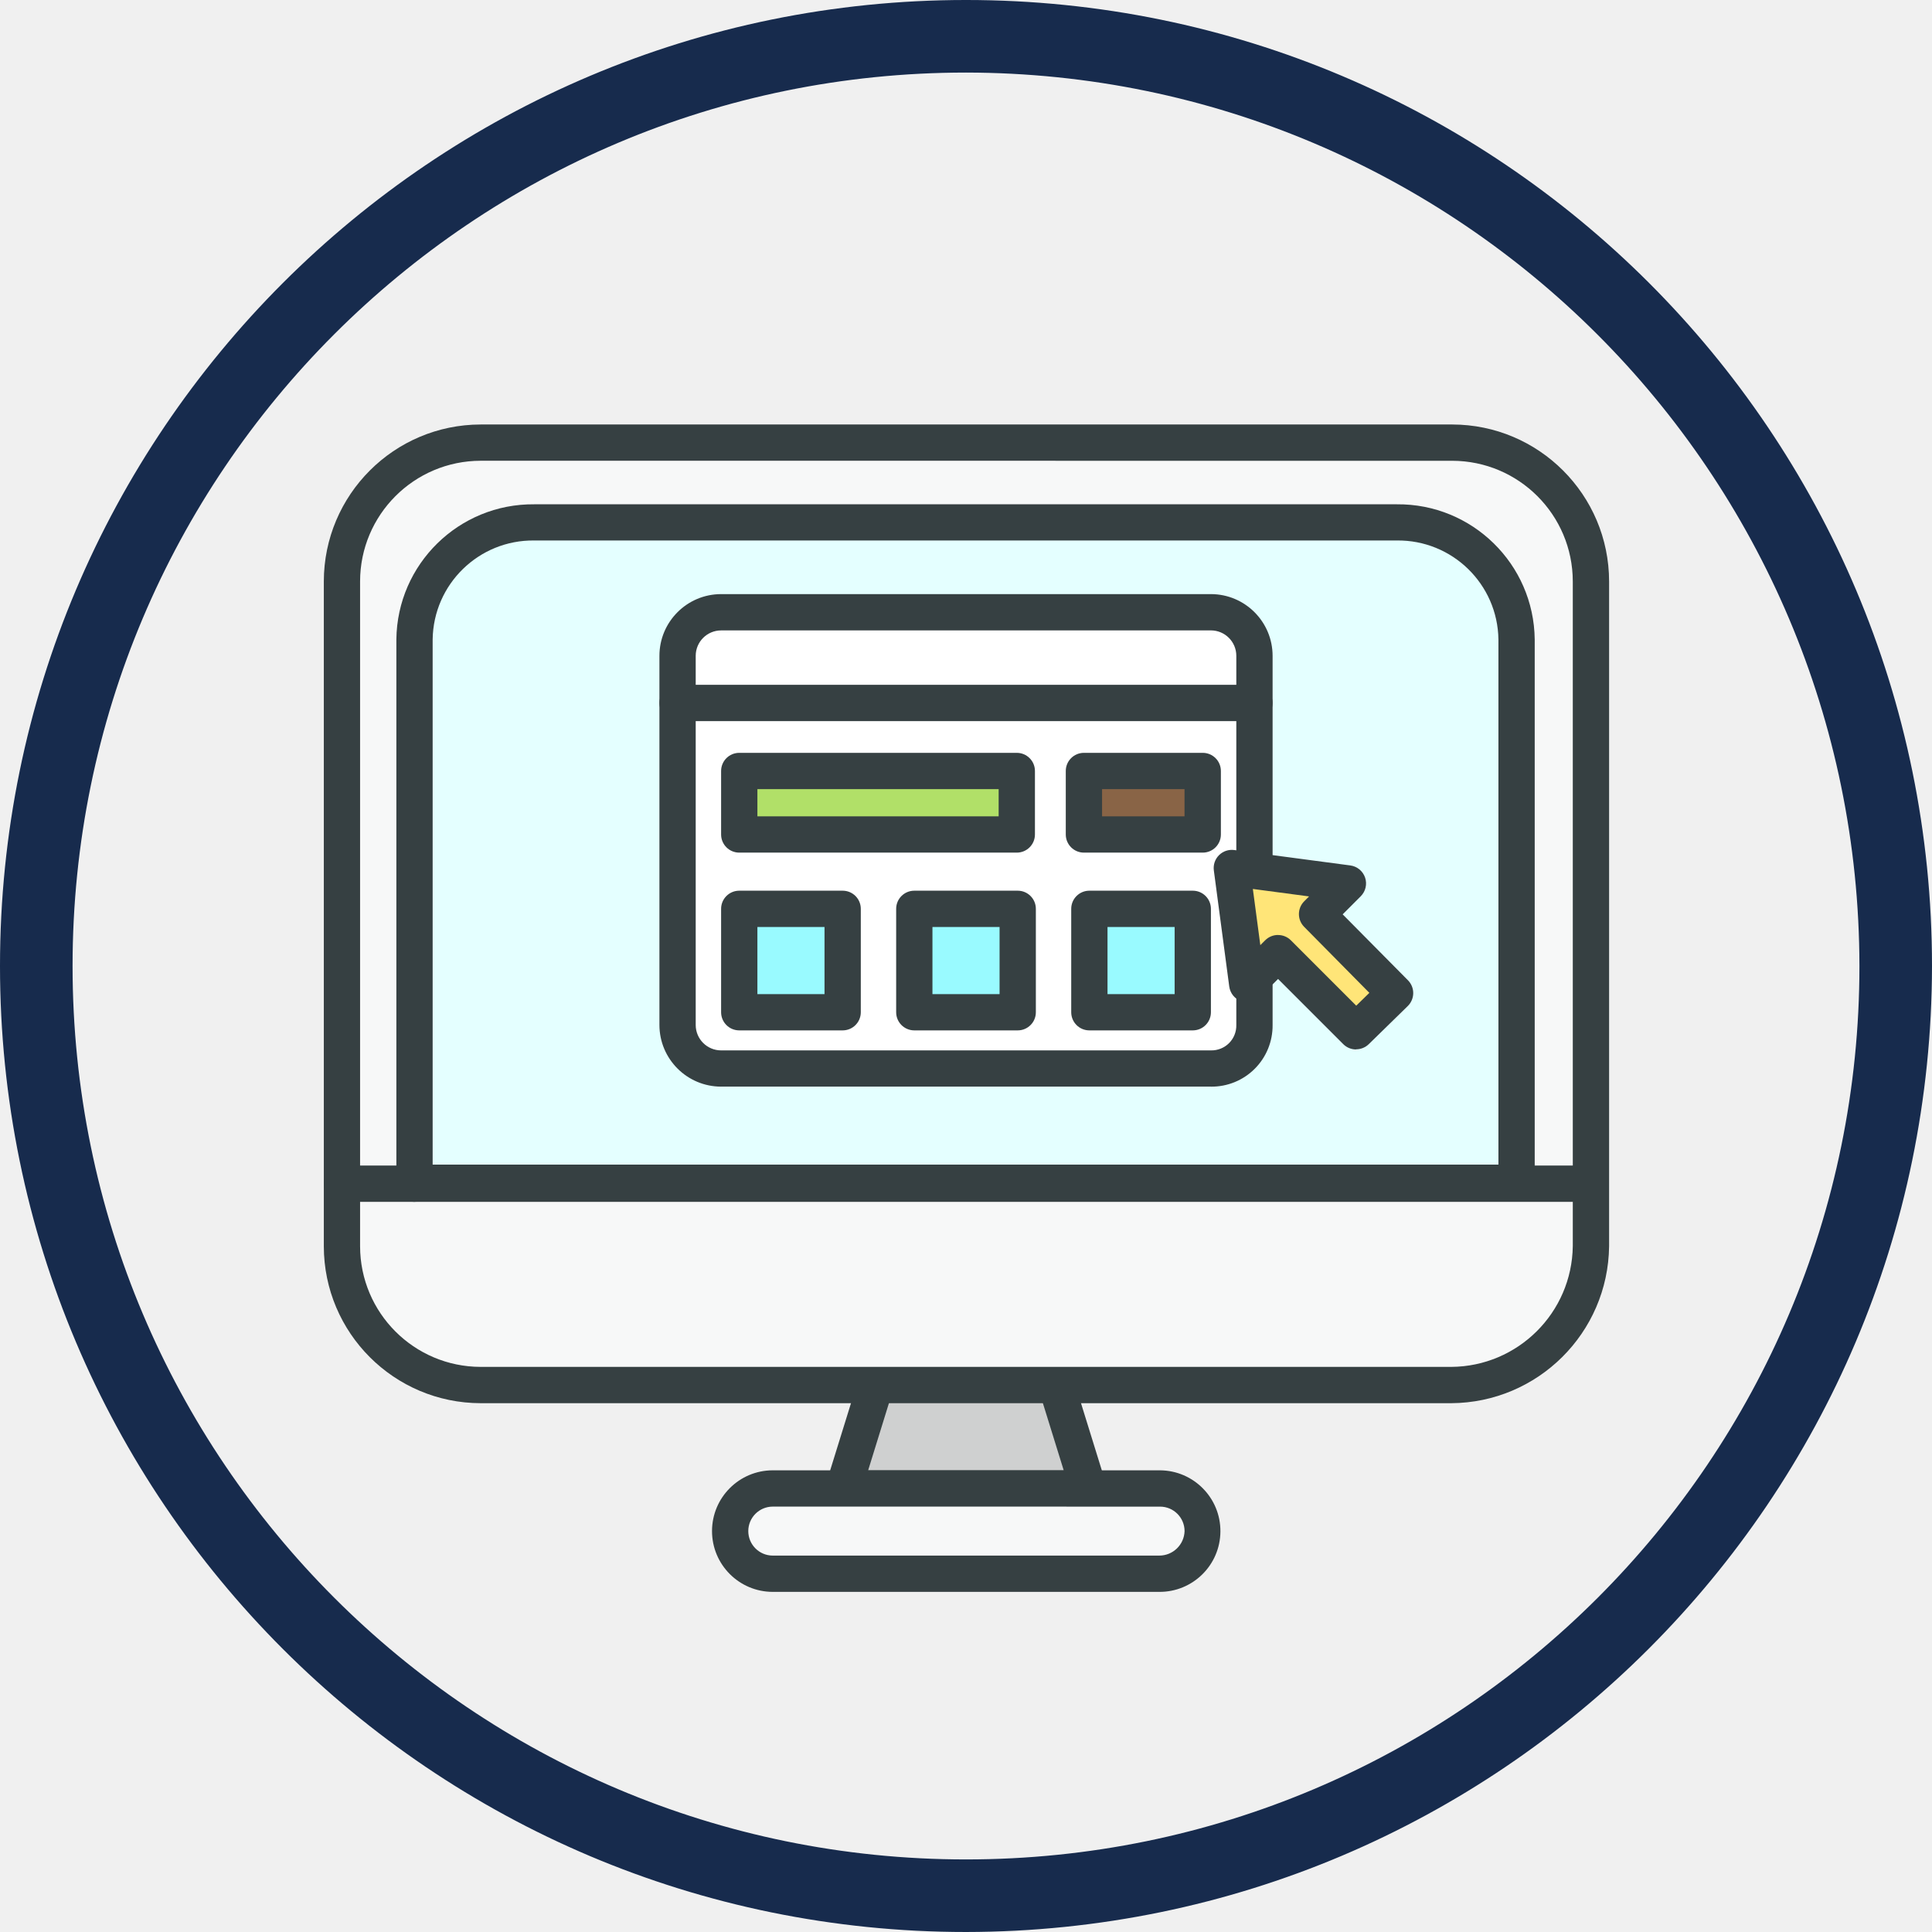
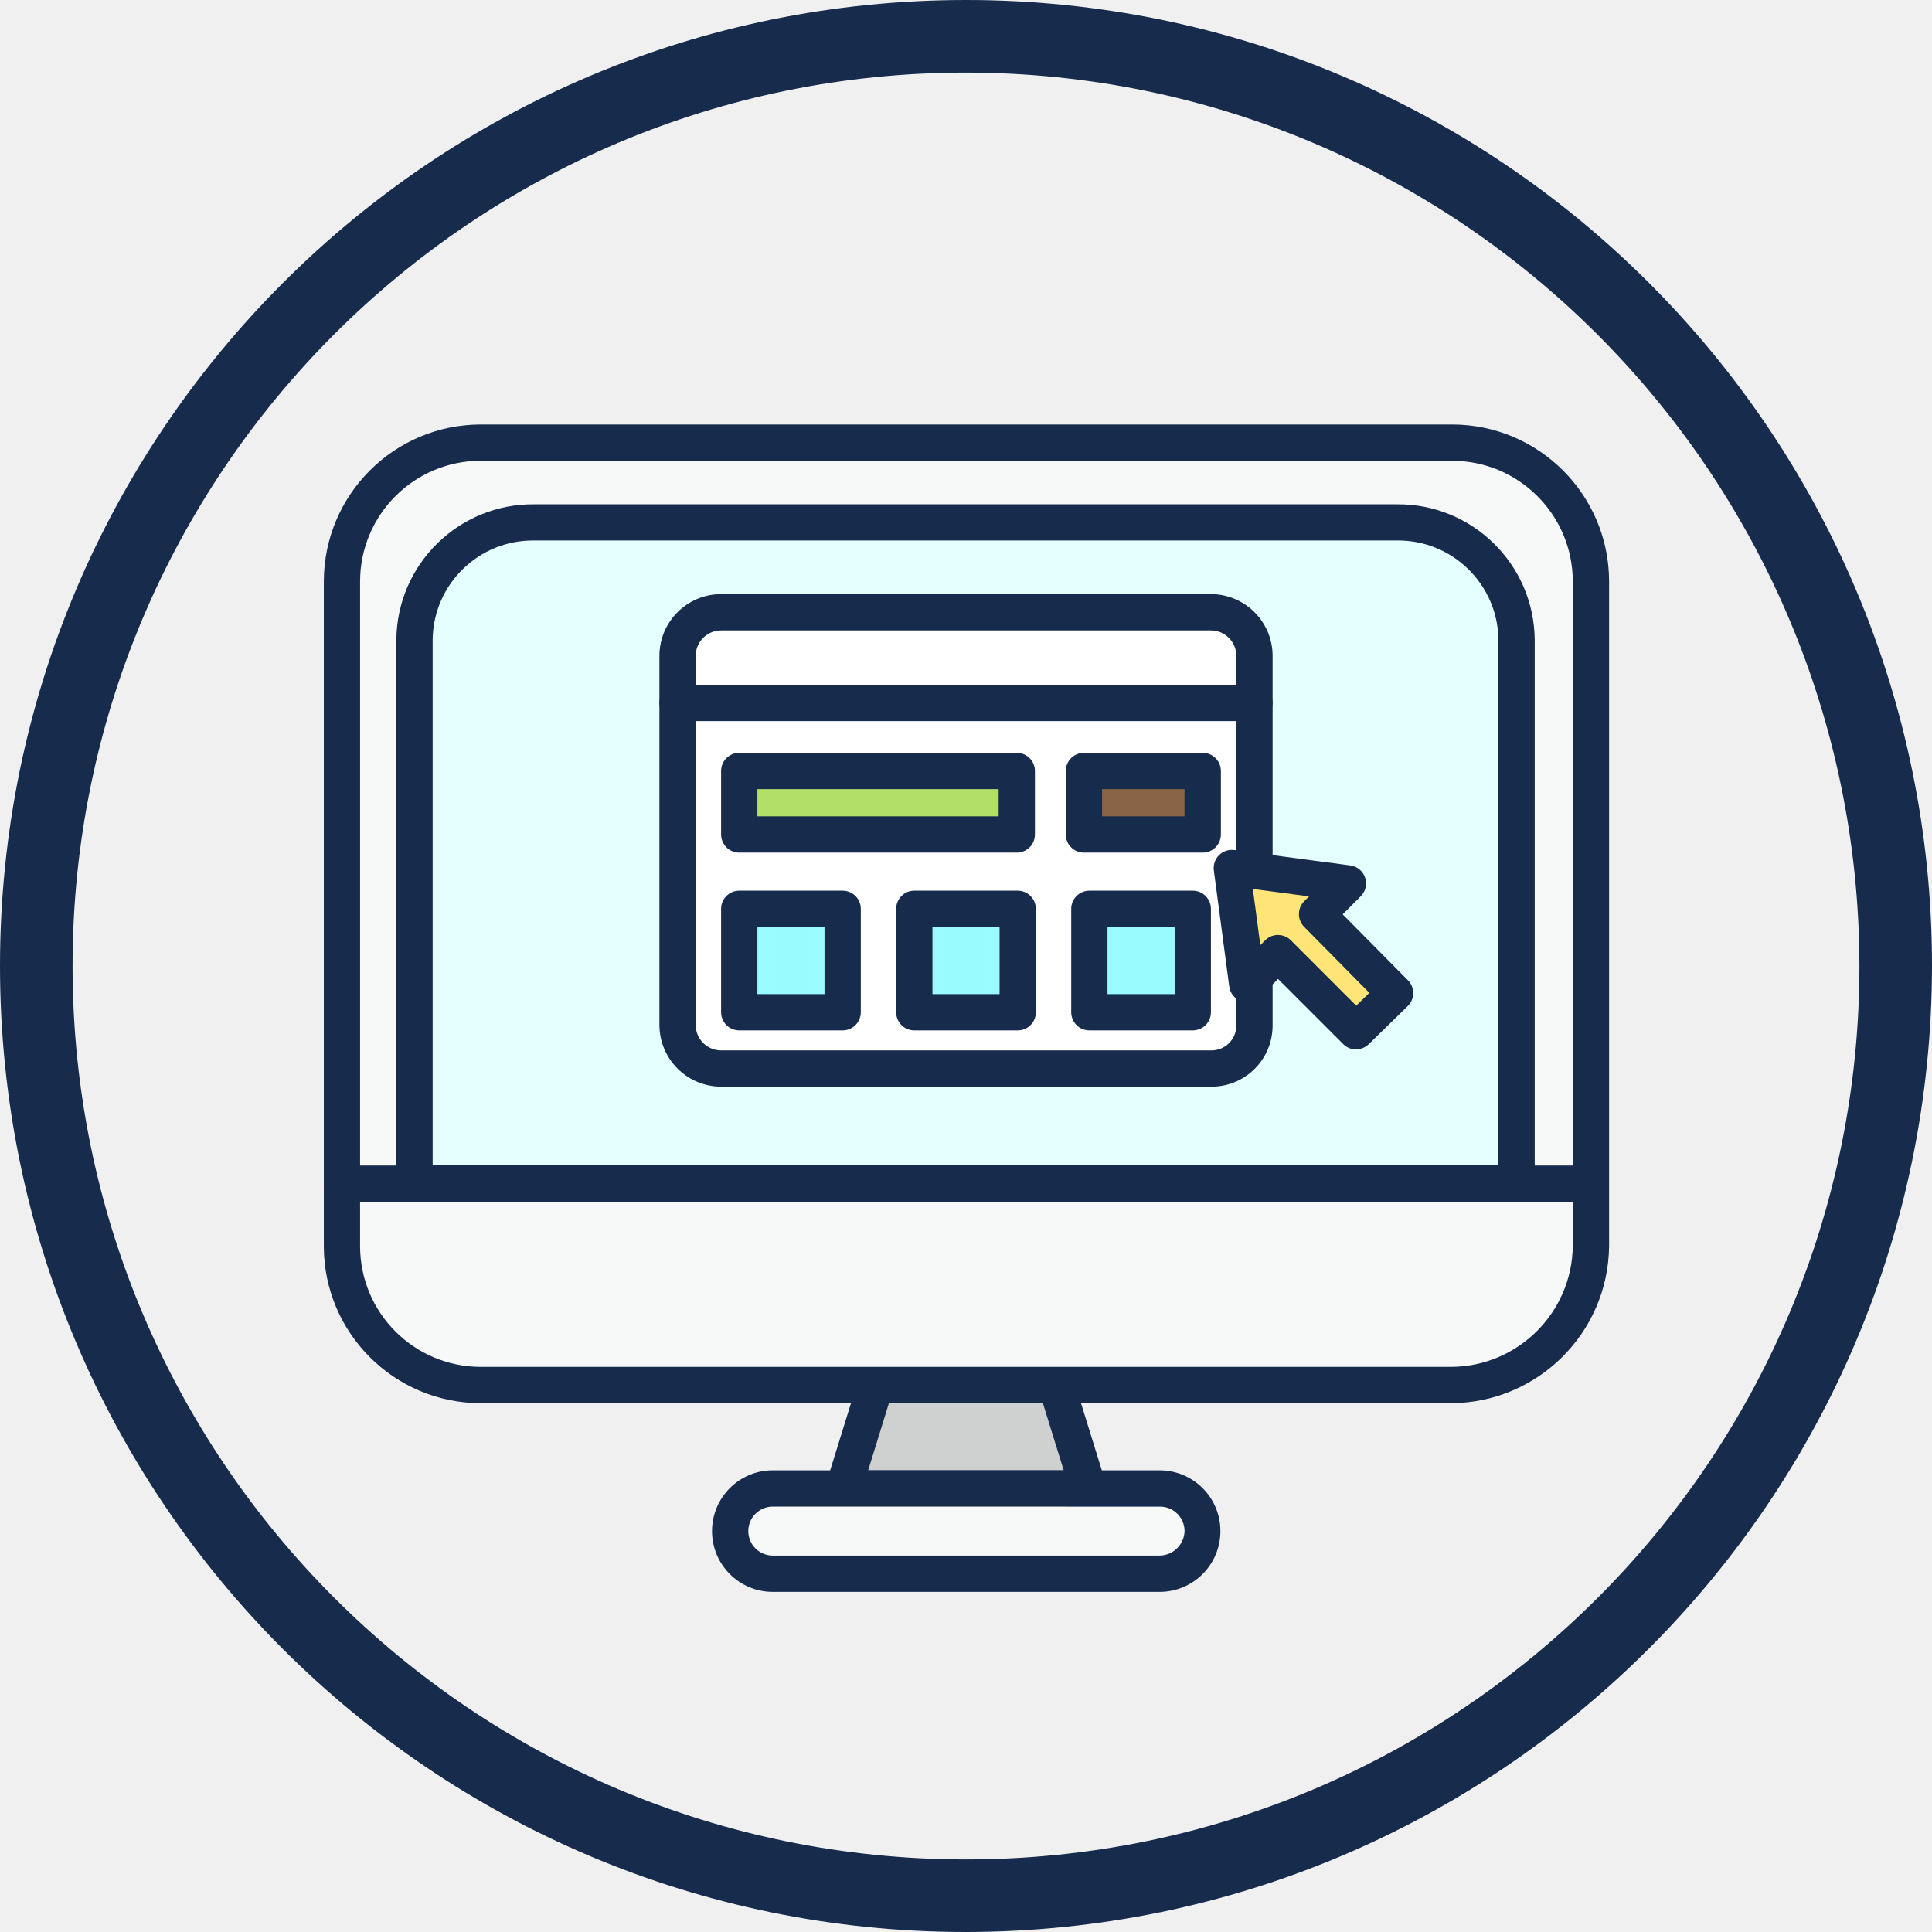
<svg xmlns="http://www.w3.org/2000/svg" width="82" height="82" viewBox="0 0 82 82">
-   <g transform="translate(-1239.655 -2917.6)">
-     <path d="M289.655,122.972a41,41,0,1,1,41-41,41.047,41.047,0,0,1-41,41m0-78.92a37.92,37.92,0,1,0,37.92,37.92,37.963,37.963,0,0,0-37.92-37.92" transform="translate(991 2876.628)" fill="#172b4d" />
-     <path d="M352.049,190.988H341.655l2.733-8.816h4.928Z" transform="translate(933.803 2789.787)" fill="#cfd0d0" />
-     <path d="M350.82,190.528H340.425a.77.77,0,0,1-.735-1l2.733-8.816a.77.77,0,0,1,.735-.542h4.928a.77.77,0,0,1,.735.542l2.733,8.816a.77.77,0,0,1-.735,1m-9.35-1.54h8.3l-2.256-7.276h-3.793Z" transform="translate(935.033 2791.017)" fill="#364042" />
-     <path d="M347.364,208.691h-16.4a1.809,1.809,0,1,1,0-3.619H347.4a1.807,1.807,0,0,1,1.809,1.809,1.841,1.841,0,0,1-1.848,1.809" transform="translate(941.491 2775.703)" fill="#f7f8f8" />
-     <path d="M346.134,208.231h-16.4a2.579,2.579,0,1,1,0-5.159h16.438a2.579,2.579,0,1,1-.039,5.159m-16.4-3.619a1.039,1.039,0,1,0,0,2.079h16.4a1.073,1.073,0,0,0,1.078-1.039,1.041,1.041,0,0,0-1.039-1.039Z" transform="translate(942.721 2776.933)" fill="#364042" />
-     <path d="M333.438,129.771H292.245a5.89,5.89,0,0,1-5.89-5.89V95.662a5.89,5.89,0,0,1,5.89-5.89h41.231a5.89,5.89,0,0,1,5.89,5.89v28.219a5.948,5.948,0,0,1-5.929,5.89" transform="translate(967.814 2846.615)" fill="#f7f8f8" />
-     <path d="M332.208,129.311H291.015a6.668,6.668,0,0,1-6.66-6.66V94.432a6.668,6.668,0,0,1,6.66-6.66h41.231a6.668,6.668,0,0,1,6.66,6.66v28.219a6.741,6.741,0,0,1-6.7,6.66m-41.192-40a5.126,5.126,0,0,0-5.12,5.12v28.219a5.126,5.126,0,0,0,5.12,5.12h41.192a5.193,5.193,0,0,0,5.159-5.129V94.432a5.126,5.126,0,0,0-5.12-5.12Z" transform="translate(969.044 2847.845)" fill="#364042" />
-     <path d="M294.355,126.637v-23.1a5.029,5.029,0,0,1,5.082-4.966h36.611a5.029,5.029,0,0,1,5.082,4.966V126.6H294.355Z" transform="translate(962.893 2841.203)" fill="#e4ffff" />
-     <path d="M293.125,126.177a.77.77,0,0,1-.77-.77v-23.1a5.8,5.8,0,0,1,5.852-5.736h36.611a5.8,5.8,0,0,1,5.852,5.736v23.06a.77.77,0,0,1-.77.77H293.366a.765.765,0,0,1-.241.038m.77-1.578H339.13v-22.29a4.26,4.26,0,0,0-4.312-4.2H298.207a4.26,4.26,0,0,0-4.312,4.2Z" transform="translate(964.123 2842.433)" fill="#364042" />
-     <path d="M338.1,171.012H285.125a.77.77,0,1,1,0-1.54H338.1a.77.77,0,1,1,0,1.54" transform="translate(969.044 2797.598)" fill="#364042" />
-     <path d="M345.992,127.836H325.2a1.848,1.848,0,0,1-1.848-1.848V110.32a1.848,1.848,0,0,1,1.848-1.848h20.789a1.848,1.848,0,0,1,1.848,1.848v15.669a1.824,1.824,0,0,1-1.848,1.848" transform="translate(945.058 2835.114)" fill="#fff" />
-     <path d="M344.762,127.376H323.973a2.621,2.621,0,0,1-2.618-2.618V109.09a2.621,2.621,0,0,1,2.618-2.618h20.789a2.621,2.621,0,0,1,2.618,2.618v15.669a2.59,2.59,0,0,1-2.618,2.618m-20.789-19.364a1.079,1.079,0,0,0-1.078,1.078v15.669a1.079,1.079,0,0,0,1.078,1.078h20.789a1.054,1.054,0,0,0,1.078-1.078V109.09a1.079,1.079,0,0,0-1.078-1.078Z" transform="translate(946.288 2836.344)" fill="#364042" />
-     <path d="M346.609,118.012H322.125a.77.77,0,1,1,0-1.54h24.484a.77.77,0,0,1,0,1.54" transform="translate(946.288 2830.194)" fill="#364042" />
-     <rect width="11.78" height="2.695" transform="translate(1271.031 2950.323)" fill="#b1e068" />
-     <path d="M340.705,128.207h-11.78a.77.77,0,0,1-.77-.77v-2.695a.77.77,0,0,1,.77-.77h11.78a.77.77,0,0,1,.77.77v2.695a.77.77,0,0,1-.77.77m-11.01-1.54h10.24v-1.155h-10.24Z" transform="translate(942.106 2825.581)" fill="#364042" />
-     <rect width="5.043" height="2.695" transform="translate(1285.66 2950.323)" fill="#896446" />
-     <path d="M371.968,128.207h-5.043a.77.77,0,0,1-.77-.77v-2.695a.77.77,0,0,1,.77-.77h5.043a.77.77,0,0,1,.77.77v2.695a.77.77,0,0,1-.77.77m-4.273-1.54h3.5v-1.155h-3.5Z" transform="translate(918.735 2825.581)" fill="#364042" />
-     <rect width="4.389" height="4.389" transform="translate(1271.031 2956.175)" fill="#99faff" />
-     <path d="M333.314,145.1h-4.389a.77.77,0,0,1-.77-.77v-4.389a.77.77,0,0,1,.77-.77h4.389a.77.77,0,0,1,.77.77v4.389a.77.77,0,0,1-.77.77m-3.619-1.54h2.849v-2.849h-2.849Z" transform="translate(942.106 2816.233)" fill="#364042" />
-     <rect width="4.389" height="4.389" transform="translate(1278.461 2956.175)" fill="#99faff" />
-     <path d="M352.614,145.1h-4.389a.77.77,0,0,1-.77-.77v-4.389a.77.77,0,0,1,.77-.77h4.389a.77.77,0,0,1,.77.77v4.389a.77.77,0,0,1-.77.77m-3.619-1.54h2.849v-2.849h-2.849Z" transform="translate(930.236 2816.233)" fill="#364042" />
-     <rect width="4.389" height="4.389" transform="translate(1285.891 2956.175)" fill="#99faff" />
-     <path d="M371.914,145.1h-4.389a.77.77,0,0,1-.77-.77v-4.389a.77.77,0,0,1,.77-.77h4.389a.77.77,0,0,1,.77.77v4.389a.77.77,0,0,1-.77.77m-3.619-1.54h2.849v-2.849h-2.849Z" transform="translate(918.366 2816.233)" fill="#364042" />
-     <path d="M384.455,136.672l.654,4.928,1.309-1.309,3.311,3.311,1.655-1.617-3.311-3.349,1.309-1.309Z" transform="translate(907.48 2817.771)" fill="#ffe578" />
-     <path d="M388.5,143.141a.768.768,0,0,1-.544-.226l-2.766-2.766-.765.764a.77.77,0,0,1-1.307-.443l-.654-4.928a.77.77,0,0,1,.865-.865l4.927.654a.77.77,0,0,1,.443,1.308l-.767.768,2.773,2.8a.771.771,0,0,1-.01,1.092l-1.655,1.617a.768.768,0,0,1-.538.219m-3.311-4.851a.767.767,0,0,1,.544.226l2.773,2.773.557-.544-2.766-2.8a.77.77,0,0,1,0-1.086l.206-.207-2.385-.317.317,2.385.206-.206a.766.766,0,0,1,.544-.226" transform="translate(908.71 2819.001)" fill="#364042" />
+   <g id="グループ_328" data-name="グループ 328" transform="translate(-1234.155 -2789.972)">
+     <path id="パス_1017" data-name="パス 1017" d="M289.655,122.972a41,41,0,1,1,41-41,41.047,41.047,0,0,1-41,41m0-78.92a37.92,37.92,0,1,0,37.92,37.92,37.963,37.963,0,0,0-37.92-37.92" transform="translate(985.5 2749)" fill="#172b4d" />
+     <path id="パス_1018" data-name="パス 1018" d="M352.049,190.988H341.655l2.733-8.816h4.928Z" transform="translate(928.303 2662.159)" fill="#cfd0d0" />
+     <path id="パス_1019" data-name="パス 1019" d="M350.82,190.528H340.425a.77.77,0,0,1-.735-1l2.733-8.816a.77.77,0,0,1,.735-.542h4.928a.77.77,0,0,1,.735.542l2.733,8.816a.77.77,0,0,1-.735,1m-9.35-1.54h8.3l-2.256-7.276h-3.793Z" transform="translate(929.533 2663.389)" fill="#172b4d" />
+     <path id="パス_1020" data-name="パス 1020" d="M347.364,208.691h-16.4a1.809,1.809,0,1,1,0-3.619H347.4a1.807,1.807,0,0,1,1.809,1.809,1.841,1.841,0,0,1-1.848,1.809" transform="translate(935.991 2648.074)" fill="#f7f8f8" />
+     <path id="パス_1021" data-name="パス 1021" d="M346.134,208.231h-16.4a2.579,2.579,0,1,1,0-5.159h16.438a2.579,2.579,0,1,1-.039,5.159m-16.4-3.619a1.039,1.039,0,1,0,0,2.079h16.4a1.073,1.073,0,0,0,1.078-1.039,1.041,1.041,0,0,0-1.039-1.039Z" transform="translate(937.221 2649.305)" fill="#172b4d" />
+     <path id="パス_1022" data-name="パス 1022" d="M333.438,129.771H292.245a5.89,5.89,0,0,1-5.89-5.89V95.662a5.89,5.89,0,0,1,5.89-5.89h41.231a5.89,5.89,0,0,1,5.89,5.89v28.219a5.948,5.948,0,0,1-5.929,5.89" transform="translate(962.314 2718.987)" fill="#f7f8f8" />
+     <path id="パス_1023" data-name="パス 1023" d="M332.208,129.311H291.015a6.668,6.668,0,0,1-6.66-6.66V94.432a6.668,6.668,0,0,1,6.66-6.66h41.231a6.668,6.668,0,0,1,6.66,6.66v28.219a6.741,6.741,0,0,1-6.7,6.66m-41.192-40a5.126,5.126,0,0,0-5.12,5.12v28.219a5.126,5.126,0,0,0,5.12,5.12h41.192a5.193,5.193,0,0,0,5.159-5.129V94.432a5.126,5.126,0,0,0-5.12-5.12Z" transform="translate(963.544 2720.217)" fill="#172b4d" />
+     <path id="パス_1024" data-name="パス 1024" d="M294.355,126.637v-23.1a5.029,5.029,0,0,1,5.082-4.966h36.611a5.029,5.029,0,0,1,5.082,4.966V126.6H294.355Z" transform="translate(957.393 2713.575)" fill="#e4ffff" />
+     <path id="パス_1025" data-name="パス 1025" d="M293.125,126.177a.77.77,0,0,1-.77-.77v-23.1a5.8,5.8,0,0,1,5.852-5.736h36.611a5.8,5.8,0,0,1,5.852,5.736v23.06a.77.77,0,0,1-.77.77H293.366a.765.765,0,0,1-.241.038m.77-1.578H339.13v-22.29a4.26,4.26,0,0,0-4.312-4.2H298.207a4.26,4.26,0,0,0-4.312,4.2Z" transform="translate(958.623 2714.805)" fill="#172b4d" />
+     <path id="パス_1026" data-name="パス 1026" d="M338.1,171.012H285.125a.77.77,0,1,1,0-1.54H338.1a.77.77,0,1,1,0,1.54" transform="translate(963.544 2669.969)" fill="#172b4d" />
+     <path id="パス_1027" data-name="パス 1027" d="M345.992,127.836H325.2a1.848,1.848,0,0,1-1.848-1.848V110.32a1.848,1.848,0,0,1,1.848-1.848h20.789a1.848,1.848,0,0,1,1.848,1.848v15.669a1.824,1.824,0,0,1-1.848,1.848" transform="translate(939.558 2707.486)" fill="#fff" />
+     <path id="パス_1028" data-name="パス 1028" d="M344.762,127.376H323.973a2.621,2.621,0,0,1-2.618-2.618V109.09a2.621,2.621,0,0,1,2.618-2.618h20.789a2.621,2.621,0,0,1,2.618,2.618v15.669a2.59,2.59,0,0,1-2.618,2.618m-20.789-19.364a1.079,1.079,0,0,0-1.078,1.078v15.669a1.079,1.079,0,0,0,1.078,1.078h20.789a1.054,1.054,0,0,0,1.078-1.078V109.09a1.079,1.079,0,0,0-1.078-1.078Z" transform="translate(940.788 2708.716)" fill="#172b4d" />
+     <path id="パス_1029" data-name="パス 1029" d="M346.609,118.012H322.125a.77.77,0,1,1,0-1.54h24.484a.77.77,0,0,1,0,1.54" transform="translate(940.788 2702.566)" fill="#172b4d" />
+     <rect id="長方形_1689" data-name="長方形 1689" width="11.78" height="2.695" transform="translate(1265.531 2822.695)" fill="#b1e068" />
+     <path id="パス_1030" data-name="パス 1030" d="M340.705,128.207h-11.78a.77.77,0,0,1-.77-.77v-2.695a.77.77,0,0,1,.77-.77h11.78a.77.77,0,0,1,.77.77v2.695a.77.77,0,0,1-.77.77m-11.01-1.54h10.24v-1.155h-10.24Z" transform="translate(936.606 2697.953)" fill="#172b4d" />
+     <rect id="長方形_1690" data-name="長方形 1690" width="5.043" height="2.695" transform="translate(1280.16 2822.695)" fill="#896446" />
+     <path id="パス_1031" data-name="パス 1031" d="M371.968,128.207h-5.043a.77.77,0,0,1-.77-.77v-2.695a.77.77,0,0,1,.77-.77h5.043a.77.77,0,0,1,.77.77v2.695a.77.77,0,0,1-.77.77m-4.273-1.54h3.5v-1.155h-3.5Z" transform="translate(913.235 2697.953)" fill="#172b4d" />
+     <rect id="長方形_1691" data-name="長方形 1691" width="4.389" height="4.389" transform="translate(1265.531 2828.547)" fill="#99faff" />
+     <path id="パス_1032" data-name="パス 1032" d="M333.314,145.1h-4.389a.77.77,0,0,1-.77-.77v-4.389a.77.77,0,0,1,.77-.77h4.389a.77.77,0,0,1,.77.77v4.389a.77.77,0,0,1-.77.77m-3.619-1.54h2.849v-2.849h-2.849Z" transform="translate(936.606 2688.605)" fill="#172b4d" />
+     <rect id="長方形_1692" data-name="長方形 1692" width="4.389" height="4.389" transform="translate(1272.961 2828.547)" fill="#99faff" />
+     <path id="パス_1033" data-name="パス 1033" d="M352.614,145.1h-4.389a.77.77,0,0,1-.77-.77v-4.389a.77.77,0,0,1,.77-.77h4.389a.77.77,0,0,1,.77.77v4.389a.77.77,0,0,1-.77.77m-3.619-1.54h2.849v-2.849h-2.849Z" transform="translate(924.736 2688.605)" fill="#172b4d" />
+     <rect id="長方形_1693" data-name="長方形 1693" width="4.389" height="4.389" transform="translate(1280.391 2828.547)" fill="#99faff" />
+     <path id="パス_1034" data-name="パス 1034" d="M371.914,145.1h-4.389a.77.77,0,0,1-.77-.77v-4.389a.77.77,0,0,1,.77-.77h4.389a.77.77,0,0,1,.77.77v4.389a.77.77,0,0,1-.77.77m-3.619-1.54h2.849v-2.849h-2.849Z" transform="translate(912.866 2688.605)" fill="#172b4d" />
+     <path id="パス_1035" data-name="パス 1035" d="M384.455,136.672l.654,4.928,1.309-1.309,3.311,3.311,1.655-1.617-3.311-3.349,1.309-1.309Z" transform="translate(901.98 2690.142)" fill="#ffe578" />
+     <path id="パス_1036" data-name="パス 1036" d="M388.5,143.141a.768.768,0,0,1-.544-.226l-2.766-2.766-.765.764a.77.77,0,0,1-1.307-.443l-.654-4.928a.77.77,0,0,1,.865-.865l4.927.654a.77.77,0,0,1,.443,1.308l-.767.768,2.773,2.8a.771.771,0,0,1-.01,1.092l-1.655,1.617a.768.768,0,0,1-.538.219m-3.311-4.851a.767.767,0,0,1,.544.226l2.773,2.773.557-.544-2.766-2.8a.77.77,0,0,1,0-1.086l.206-.207-2.385-.317.317,2.385.206-.206a.766.766,0,0,1,.544-.226" transform="translate(903.21 2691.373)" fill="#172b4d" />
  </g>
</svg>
